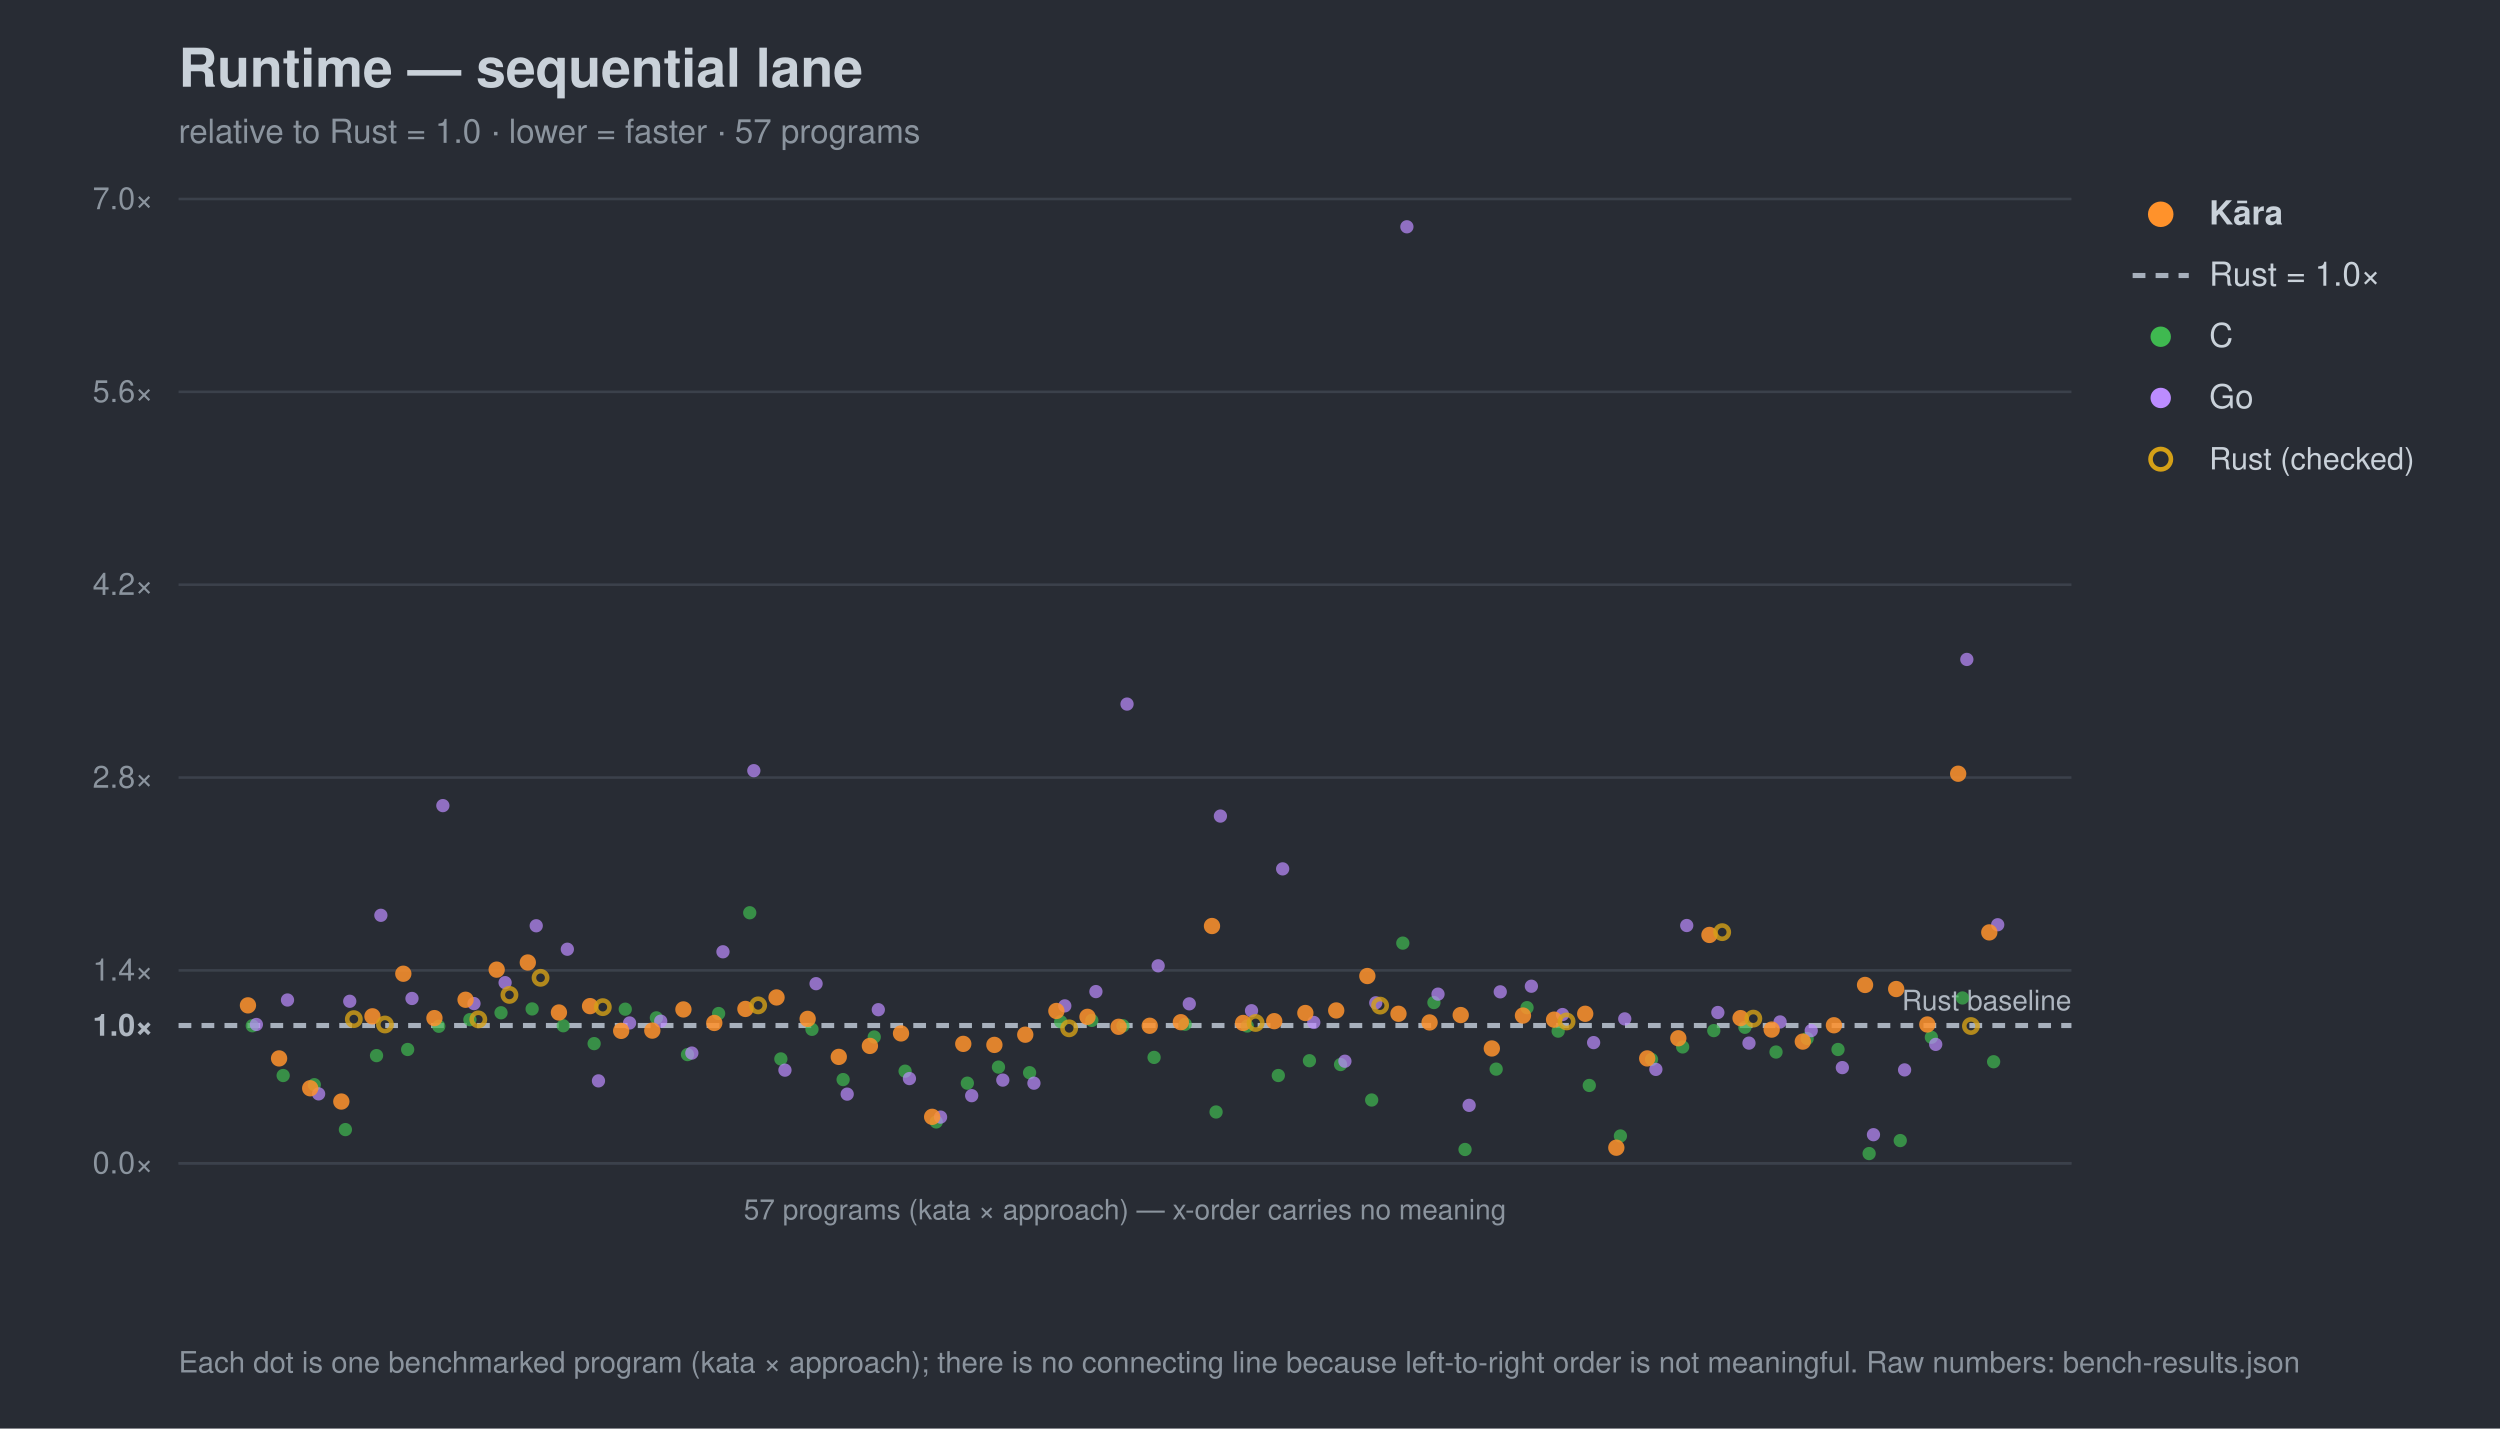
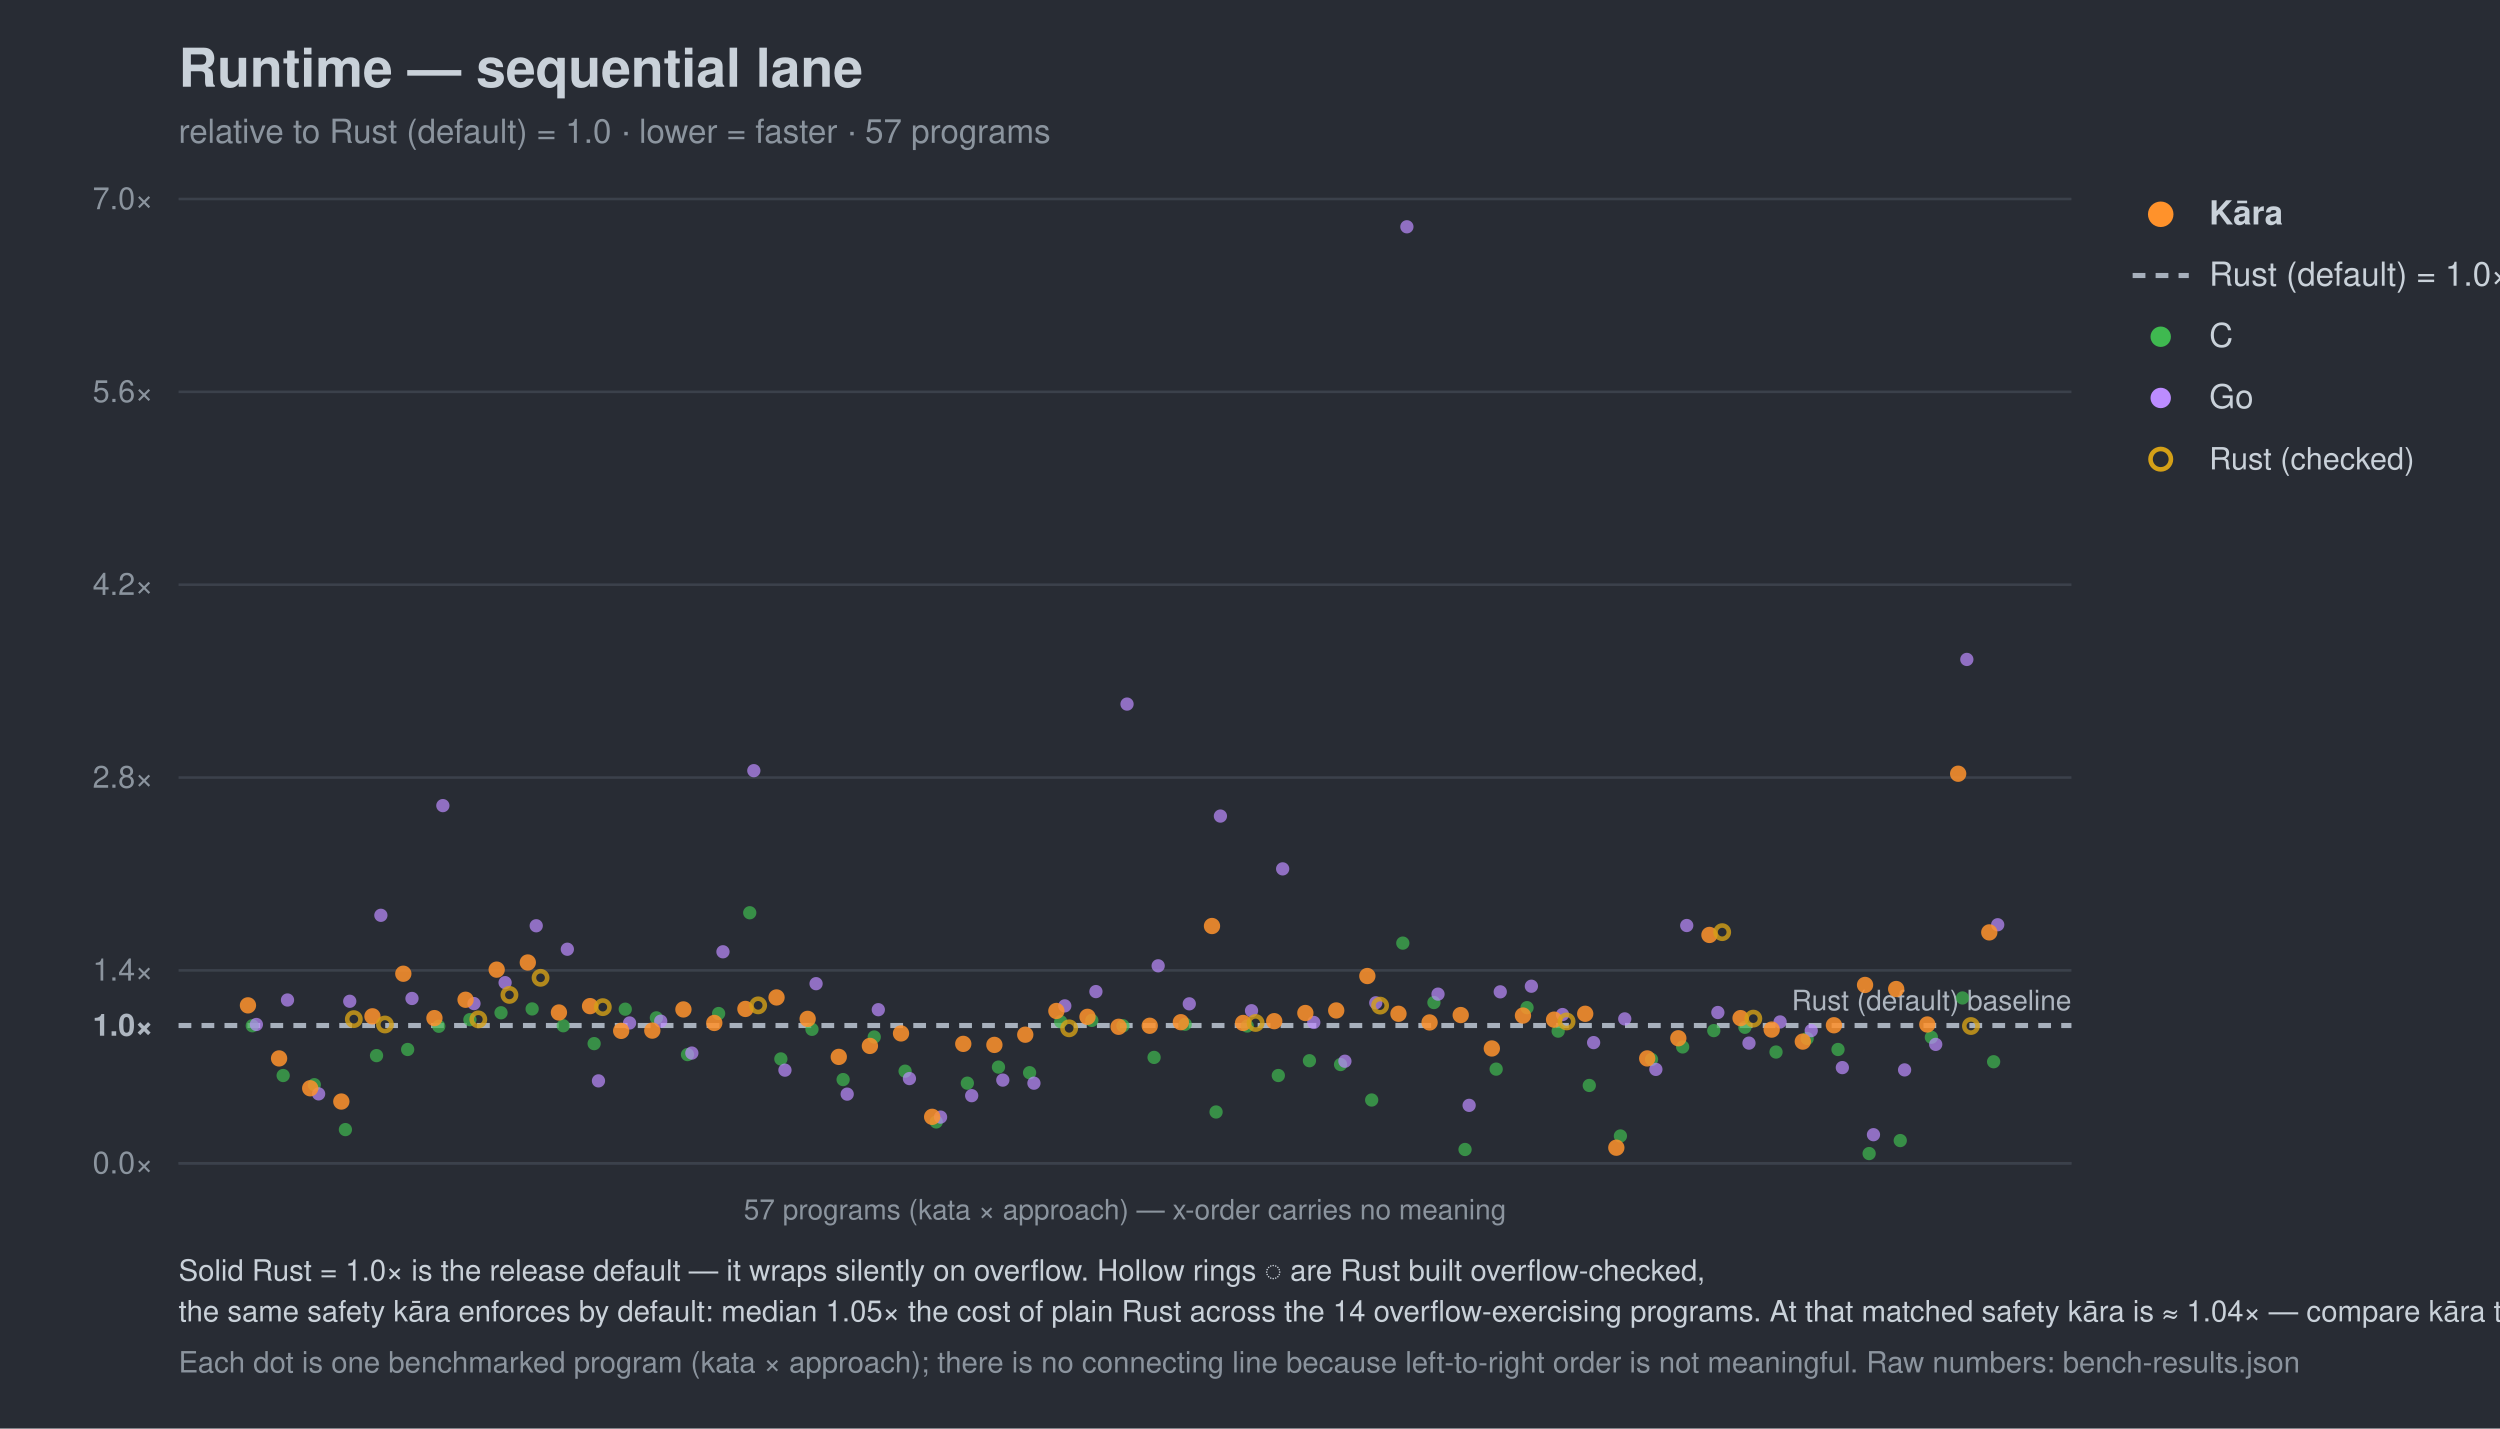
<svg xmlns="http://www.w3.org/2000/svg" width="980" height="560" viewBox="0 0 980 560" font-family="-apple-system,Segoe UI,Helvetica,Arial,sans-serif">
  <rect width="980" height="560" fill="#282c34" />
  <text x="70" y="34" font-size="21" font-weight="700" fill="#c9d1d9">Runtime — sequential lane</text>
-   <text x="70" y="56" font-size="13" fill="#8b949e">relative to Rust = 1.0 · lower = faster · 57 programs</text>
+   <text x="70" y="56" font-size="13" fill="#8b949e">relative to Rust (default) = 1.0 · lower = faster · 57 programs</text>
  <line x1="70" y1="456.0" x2="812" y2="456.0" stroke="#3b414b" stroke-width="1" />
  <text x="60" y="460.0" font-size="12" text-anchor="end" fill="#8b949e">0.0×</text>
  <line x1="70" y1="402.0" x2="812" y2="402.0" stroke="#a7b0bc" stroke-width="2" stroke-dasharray="5 4" />
  <text x="60" y="406.0" font-size="12" text-anchor="end" fill="#aeb6c0" font-weight="700">1.0×</text>
  <line x1="70" y1="380.4" x2="812" y2="380.4" stroke="#3b414b" stroke-width="1" />
  <text x="60" y="384.4" font-size="12" text-anchor="end" fill="#8b949e">1.4×</text>
  <line x1="70" y1="304.8" x2="812" y2="304.8" stroke="#3b414b" stroke-width="1" />
  <text x="60" y="308.8" font-size="12" text-anchor="end" fill="#8b949e">2.8×</text>
  <line x1="70" y1="229.2" x2="812" y2="229.2" stroke="#3b414b" stroke-width="1" />
  <text x="60" y="233.2" font-size="12" text-anchor="end" fill="#8b949e">4.2×</text>
  <line x1="70" y1="153.6" x2="812" y2="153.6" stroke="#3b414b" stroke-width="1" />
  <text x="60" y="157.6" font-size="12" text-anchor="end" fill="#8b949e">5.6×</text>
  <line x1="70" y1="78.0" x2="812" y2="78.0" stroke="#3b414b" stroke-width="1" />
  <text x="60" y="82.0" font-size="12" text-anchor="end" fill="#8b949e">7.0×</text>
-   <text x="812" y="396.0" font-size="11" text-anchor="end" fill="#aeb6c0">Rust baseline</text>
+   <text x="812" y="396.0" font-size="11" text-anchor="end" fill="#aeb6c0">Rust (default) baseline</text>
  <line x1="70" y1="456" x2="812" y2="456" stroke="#3b414b" />
  <text x="441.0" y="478" font-size="11" text-anchor="middle" fill="#8b949e">57 programs (kata × approach) — x-order carries no meaning</text>
  <circle cx="98.9" cy="402.1" r="2.6" fill="#3fb950" opacity="0.7" />
  <circle cx="111.0" cy="421.6" r="2.6" fill="#3fb950" opacity="0.7" />
  <circle cx="123.2" cy="425.2" r="2.6" fill="#3fb950" opacity="0.7" />
  <circle cx="135.4" cy="442.8" r="2.6" fill="#3fb950" opacity="0.7" />
  <circle cx="147.6" cy="413.8" r="2.6" fill="#3fb950" opacity="0.7" />
  <circle cx="159.8" cy="411.4" r="2.6" fill="#3fb950" opacity="0.7" />
  <circle cx="172.0" cy="402.3" r="2.6" fill="#3fb950" opacity="0.7" />
  <circle cx="184.2" cy="399.7" r="2.6" fill="#3fb950" opacity="0.7" />
  <circle cx="196.4" cy="397.0" r="2.6" fill="#3fb950" opacity="0.7" />
  <circle cx="208.6" cy="395.5" r="2.6" fill="#3fb950" opacity="0.7" />
  <circle cx="220.8" cy="402.1" r="2.6" fill="#3fb950" opacity="0.7" />
  <circle cx="232.9" cy="409.1" r="2.6" fill="#3fb950" opacity="0.7" />
  <circle cx="245.1" cy="395.6" r="2.6" fill="#3fb950" opacity="0.7" />
  <circle cx="257.3" cy="399.0" r="2.6" fill="#3fb950" opacity="0.7" />
  <circle cx="269.5" cy="413.4" r="2.6" fill="#3fb950" opacity="0.7" />
  <circle cx="281.7" cy="397.3" r="2.6" fill="#3fb950" opacity="0.7" />
  <circle cx="293.9" cy="357.8" r="2.6" fill="#3fb950" opacity="0.7" />
  <circle cx="306.1" cy="415.1" r="2.6" fill="#3fb950" opacity="0.7" />
  <circle cx="318.3" cy="403.5" r="2.6" fill="#3fb950" opacity="0.7" />
  <circle cx="330.5" cy="423.2" r="2.6" fill="#3fb950" opacity="0.7" />
  <circle cx="342.7" cy="406.5" r="2.6" fill="#3fb950" opacity="0.7" />
  <circle cx="354.8" cy="419.9" r="2.6" fill="#3fb950" opacity="0.7" />
  <circle cx="367.0" cy="439.8" r="2.6" fill="#3fb950" opacity="0.7" />
  <circle cx="379.2" cy="424.6" r="2.6" fill="#3fb950" opacity="0.7" />
  <circle cx="391.4" cy="418.3" r="2.6" fill="#3fb950" opacity="0.7" />
  <circle cx="403.6" cy="420.5" r="2.6" fill="#3fb950" opacity="0.7" />
  <circle cx="415.8" cy="400.5" r="2.6" fill="#3fb950" opacity="0.7" />
  <circle cx="428.0" cy="400.0" r="2.6" fill="#3fb950" opacity="0.7" />
  <circle cx="440.2" cy="402.1" r="2.6" fill="#3fb950" opacity="0.7" />
  <circle cx="452.4" cy="414.5" r="2.6" fill="#3fb950" opacity="0.7" />
  <circle cx="464.6" cy="401.5" r="2.6" fill="#3fb950" opacity="0.7" />
  <circle cx="476.7" cy="435.9" r="2.6" fill="#3fb950" opacity="0.7" />
  <circle cx="488.9" cy="402.2" r="2.6" fill="#3fb950" opacity="0.7" />
  <circle cx="501.1" cy="421.6" r="2.6" fill="#3fb950" opacity="0.7" />
  <circle cx="513.3" cy="415.8" r="2.6" fill="#3fb950" opacity="0.7" />
  <circle cx="525.5" cy="417.3" r="2.6" fill="#3fb950" opacity="0.7" />
  <circle cx="537.7" cy="431.2" r="2.6" fill="#3fb950" opacity="0.7" />
  <circle cx="549.9" cy="369.7" r="2.6" fill="#3fb950" opacity="0.7" />
  <circle cx="562.1" cy="393.0" r="2.6" fill="#3fb950" opacity="0.7" />
  <circle cx="574.3" cy="450.6" r="2.6" fill="#3fb950" opacity="0.7" />
  <circle cx="586.5" cy="419.1" r="2.6" fill="#3fb950" opacity="0.7" />
  <circle cx="598.6" cy="395.0" r="2.6" fill="#3fb950" opacity="0.7" />
  <circle cx="610.8" cy="404.2" r="2.6" fill="#3fb950" opacity="0.7" />
  <circle cx="623.0" cy="425.5" r="2.6" fill="#3fb950" opacity="0.7" />
  <circle cx="635.2" cy="445.3" r="2.6" fill="#3fb950" opacity="0.7" />
  <circle cx="647.4" cy="415.3" r="2.6" fill="#3fb950" opacity="0.7" />
  <circle cx="659.6" cy="410.4" r="2.6" fill="#3fb950" opacity="0.7" />
  <circle cx="671.8" cy="404.0" r="2.6" fill="#3fb950" opacity="0.7" />
  <circle cx="684.0" cy="402.7" r="2.6" fill="#3fb950" opacity="0.7" />
  <circle cx="696.2" cy="412.4" r="2.6" fill="#3fb950" opacity="0.7" />
  <circle cx="708.4" cy="407.1" r="2.6" fill="#3fb950" opacity="0.7" />
  <circle cx="720.5" cy="411.4" r="2.6" fill="#3fb950" opacity="0.7" />
  <circle cx="732.7" cy="452.2" r="2.6" fill="#3fb950" opacity="0.7" />
  <circle cx="744.9" cy="447.1" r="2.6" fill="#3fb950" opacity="0.7" />
  <circle cx="757.1" cy="406.6" r="2.6" fill="#3fb950" opacity="0.7" />
  <circle cx="769.3" cy="391.2" r="2.6" fill="#3fb950" opacity="0.7" />
  <circle cx="781.5" cy="416.2" r="2.6" fill="#3fb950" opacity="0.7" />
  <circle cx="100.5" cy="401.6" r="2.6" fill="#bc8cff" opacity="0.7" />
  <circle cx="112.7" cy="392.0" r="2.6" fill="#bc8cff" opacity="0.7" />
  <circle cx="124.9" cy="428.8" r="2.6" fill="#bc8cff" opacity="0.7" />
  <circle cx="137.1" cy="392.5" r="2.6" fill="#bc8cff" opacity="0.7" />
  <circle cx="149.3" cy="358.8" r="2.6" fill="#bc8cff" opacity="0.7" />
  <circle cx="161.5" cy="391.4" r="2.6" fill="#bc8cff" opacity="0.7" />
  <circle cx="173.6" cy="315.8" r="2.6" fill="#bc8cff" opacity="0.7" />
  <circle cx="185.8" cy="393.4" r="2.6" fill="#bc8cff" opacity="0.7" />
  <circle cx="198.0" cy="385.2" r="2.6" fill="#bc8cff" opacity="0.7" />
  <circle cx="210.2" cy="362.9" r="2.6" fill="#bc8cff" opacity="0.7" />
  <circle cx="222.4" cy="372.1" r="2.6" fill="#bc8cff" opacity="0.7" />
  <circle cx="234.6" cy="423.7" r="2.6" fill="#bc8cff" opacity="0.7" />
  <circle cx="246.8" cy="401.0" r="2.6" fill="#bc8cff" opacity="0.7" />
  <circle cx="259.0" cy="400.3" r="2.6" fill="#bc8cff" opacity="0.7" />
  <circle cx="271.2" cy="412.8" r="2.6" fill="#bc8cff" opacity="0.7" />
  <circle cx="283.4" cy="373.1" r="2.6" fill="#bc8cff" opacity="0.7" />
  <circle cx="295.5" cy="302.1" r="2.6" fill="#bc8cff" opacity="0.7" />
  <circle cx="307.7" cy="419.5" r="2.6" fill="#bc8cff" opacity="0.7" />
  <circle cx="319.9" cy="385.6" r="2.6" fill="#bc8cff" opacity="0.7" />
  <circle cx="332.1" cy="428.9" r="2.6" fill="#bc8cff" opacity="0.7" />
  <circle cx="344.3" cy="395.8" r="2.6" fill="#bc8cff" opacity="0.7" />
  <circle cx="356.5" cy="422.8" r="2.6" fill="#bc8cff" opacity="0.7" />
  <circle cx="368.7" cy="437.9" r="2.6" fill="#bc8cff" opacity="0.7" />
  <circle cx="380.9" cy="429.5" r="2.6" fill="#bc8cff" opacity="0.7" />
  <circle cx="393.1" cy="423.4" r="2.6" fill="#bc8cff" opacity="0.7" />
  <circle cx="405.3" cy="424.6" r="2.6" fill="#bc8cff" opacity="0.7" />
  <circle cx="417.4" cy="394.3" r="2.6" fill="#bc8cff" opacity="0.7" />
  <circle cx="429.6" cy="388.7" r="2.6" fill="#bc8cff" opacity="0.7" />
  <circle cx="441.8" cy="276.0" r="2.6" fill="#bc8cff" opacity="0.7" />
  <circle cx="454.0" cy="378.6" r="2.6" fill="#bc8cff" opacity="0.7" />
  <circle cx="466.2" cy="393.5" r="2.6" fill="#bc8cff" opacity="0.7" />
  <circle cx="478.4" cy="319.9" r="2.6" fill="#bc8cff" opacity="0.7" />
  <circle cx="490.6" cy="396.2" r="2.6" fill="#bc8cff" opacity="0.7" />
  <circle cx="502.8" cy="340.6" r="2.6" fill="#bc8cff" opacity="0.7" />
  <circle cx="515.0" cy="400.8" r="2.6" fill="#bc8cff" opacity="0.7" />
  <circle cx="527.2" cy="416.0" r="2.6" fill="#bc8cff" opacity="0.7" />
  <circle cx="539.3" cy="393.1" r="2.6" fill="#bc8cff" opacity="0.7" />
  <circle cx="551.5" cy="88.9" r="2.6" fill="#bc8cff" opacity="0.7" />
  <circle cx="563.7" cy="389.7" r="2.6" fill="#bc8cff" opacity="0.7" />
  <circle cx="575.9" cy="433.3" r="2.6" fill="#bc8cff" opacity="0.7" />
  <circle cx="588.1" cy="388.8" r="2.6" fill="#bc8cff" opacity="0.7" />
  <circle cx="600.3" cy="386.6" r="2.6" fill="#bc8cff" opacity="0.7" />
  <circle cx="612.5" cy="397.7" r="2.6" fill="#bc8cff" opacity="0.7" />
  <circle cx="624.7" cy="408.7" r="2.6" fill="#bc8cff" opacity="0.7" />
  <circle cx="636.9" cy="399.4" r="2.6" fill="#bc8cff" opacity="0.7" />
  <circle cx="649.1" cy="419.2" r="2.6" fill="#bc8cff" opacity="0.7" />
  <circle cx="661.2" cy="362.8" r="2.6" fill="#bc8cff" opacity="0.7" />
  <circle cx="673.4" cy="396.9" r="2.6" fill="#bc8cff" opacity="0.7" />
  <circle cx="685.6" cy="408.9" r="2.6" fill="#bc8cff" opacity="0.7" />
  <circle cx="697.8" cy="400.6" r="2.6" fill="#bc8cff" opacity="0.7" />
  <circle cx="710.0" cy="404.0" r="2.6" fill="#bc8cff" opacity="0.7" />
  <circle cx="722.2" cy="418.5" r="2.6" fill="#bc8cff" opacity="0.7" />
  <circle cx="734.4" cy="444.8" r="2.6" fill="#bc8cff" opacity="0.7" />
  <circle cx="746.6" cy="419.4" r="2.6" fill="#bc8cff" opacity="0.7" />
  <circle cx="758.8" cy="409.4" r="2.6" fill="#bc8cff" opacity="0.7" />
  <circle cx="771.0" cy="258.5" r="2.6" fill="#bc8cff" opacity="0.7" />
  <circle cx="783.1" cy="362.5" r="2.6" fill="#bc8cff" opacity="0.7" />
  <circle cx="97.2" cy="394.1" r="3.2" fill="#ff922b" opacity="0.85" />
  <circle cx="109.4" cy="414.9" r="3.2" fill="#ff922b" opacity="0.85" />
  <circle cx="121.6" cy="426.6" r="3.2" fill="#ff922b" opacity="0.85" />
  <circle cx="133.8" cy="431.8" r="3.2" fill="#ff922b" opacity="0.85" />
  <circle cx="146.0" cy="398.4" r="3.2" fill="#ff922b" opacity="0.85" />
  <circle cx="158.1" cy="381.7" r="3.2" fill="#ff922b" opacity="0.85" />
  <circle cx="170.3" cy="399.1" r="3.2" fill="#ff922b" opacity="0.85" />
  <circle cx="182.5" cy="391.9" r="3.2" fill="#ff922b" opacity="0.85" />
  <circle cx="194.7" cy="380.1" r="3.2" fill="#ff922b" opacity="0.85" />
  <circle cx="206.9" cy="377.3" r="3.2" fill="#ff922b" opacity="0.85" />
  <circle cx="219.1" cy="396.9" r="3.2" fill="#ff922b" opacity="0.85" />
  <circle cx="231.3" cy="394.4" r="3.2" fill="#ff922b" opacity="0.85" />
  <circle cx="243.5" cy="404.1" r="3.2" fill="#ff922b" opacity="0.85" />
  <circle cx="255.7" cy="404.0" r="3.2" fill="#ff922b" opacity="0.85" />
  <circle cx="267.9" cy="395.7" r="3.2" fill="#ff922b" opacity="0.85" />
  <circle cx="280.0" cy="401.0" r="3.2" fill="#ff922b" opacity="0.85" />
  <circle cx="292.2" cy="395.5" r="3.2" fill="#ff922b" opacity="0.85" />
  <circle cx="304.4" cy="391.0" r="3.2" fill="#ff922b" opacity="0.85" />
  <circle cx="316.6" cy="399.4" r="3.2" fill="#ff922b" opacity="0.85" />
  <circle cx="328.8" cy="414.3" r="3.2" fill="#ff922b" opacity="0.85" />
  <circle cx="341.0" cy="410.0" r="3.2" fill="#ff922b" opacity="0.85" />
  <circle cx="353.2" cy="405.1" r="3.2" fill="#ff922b" opacity="0.85" />
  <circle cx="365.4" cy="437.8" r="3.2" fill="#ff922b" opacity="0.85" />
  <circle cx="377.6" cy="409.2" r="3.2" fill="#ff922b" opacity="0.85" />
  <circle cx="389.8" cy="409.6" r="3.2" fill="#ff922b" opacity="0.85" />
  <circle cx="401.9" cy="405.6" r="3.2" fill="#ff922b" opacity="0.85" />
  <circle cx="414.1" cy="396.3" r="3.2" fill="#ff922b" opacity="0.85" />
  <circle cx="426.3" cy="398.6" r="3.2" fill="#ff922b" opacity="0.85" />
  <circle cx="438.5" cy="402.5" r="3.2" fill="#ff922b" opacity="0.85" />
  <circle cx="450.7" cy="402.1" r="3.2" fill="#ff922b" opacity="0.85" />
  <circle cx="462.9" cy="400.7" r="3.2" fill="#ff922b" opacity="0.85" />
  <circle cx="475.1" cy="363.0" r="3.2" fill="#ff922b" opacity="0.85" />
  <circle cx="487.3" cy="401.0" r="3.2" fill="#ff922b" opacity="0.85" />
  <circle cx="499.5" cy="400.3" r="3.2" fill="#ff922b" opacity="0.85" />
  <circle cx="511.7" cy="397.1" r="3.2" fill="#ff922b" opacity="0.85" />
  <circle cx="523.8" cy="396.1" r="3.2" fill="#ff922b" opacity="0.85" />
  <circle cx="536.0" cy="382.6" r="3.2" fill="#ff922b" opacity="0.85" />
  <circle cx="548.2" cy="397.4" r="3.2" fill="#ff922b" opacity="0.85" />
  <circle cx="560.4" cy="400.8" r="3.2" fill="#ff922b" opacity="0.85" />
  <circle cx="572.6" cy="397.9" r="3.2" fill="#ff922b" opacity="0.85" />
  <circle cx="584.8" cy="411.0" r="3.2" fill="#ff922b" opacity="0.85" />
  <circle cx="597.0" cy="398.1" r="3.2" fill="#ff922b" opacity="0.85" />
  <circle cx="609.2" cy="399.7" r="3.2" fill="#ff922b" opacity="0.85" />
  <circle cx="621.4" cy="397.4" r="3.2" fill="#ff922b" opacity="0.85" />
  <circle cx="633.6" cy="449.9" r="3.2" fill="#ff922b" opacity="0.85" />
  <circle cx="645.7" cy="414.9" r="3.2" fill="#ff922b" opacity="0.85" />
  <circle cx="657.9" cy="407.0" r="3.2" fill="#ff922b" opacity="0.85" />
  <circle cx="670.1" cy="366.5" r="3.2" fill="#ff922b" opacity="0.85" />
  <circle cx="682.3" cy="399.1" r="3.2" fill="#ff922b" opacity="0.85" />
  <circle cx="694.5" cy="403.6" r="3.2" fill="#ff922b" opacity="0.85" />
  <circle cx="706.7" cy="408.3" r="3.2" fill="#ff922b" opacity="0.85" />
  <circle cx="718.9" cy="401.9" r="3.2" fill="#ff922b" opacity="0.85" />
  <circle cx="731.1" cy="386.1" r="3.2" fill="#ff922b" opacity="0.85" />
  <circle cx="743.3" cy="387.7" r="3.2" fill="#ff922b" opacity="0.85" />
  <circle cx="755.5" cy="401.6" r="3.2" fill="#ff922b" opacity="0.85" />
  <circle cx="767.6" cy="303.3" r="3.2" fill="#ff922b" opacity="0.85" />
  <circle cx="779.8" cy="365.5" r="3.2" fill="#ff922b" opacity="0.85" />
  <circle cx="138.7" cy="399.5" r="2.6" fill="none" stroke="#d4a017" stroke-width="1.8" opacity="0.8" />
  <circle cx="150.9" cy="401.6" r="2.6" fill="none" stroke="#d4a017" stroke-width="1.8" opacity="0.8" />
  <circle cx="187.5" cy="399.6" r="2.6" fill="none" stroke="#d4a017" stroke-width="1.8" opacity="0.8" />
  <circle cx="199.7" cy="390.0" r="2.6" fill="none" stroke="#d4a017" stroke-width="1.8" opacity="0.8" />
  <circle cx="211.9" cy="383.3" r="2.6" fill="none" stroke="#d4a017" stroke-width="1.8" opacity="0.8" />
  <circle cx="236.3" cy="394.8" r="2.6" fill="none" stroke="#d4a017" stroke-width="1.8" opacity="0.8" />
  <circle cx="297.2" cy="394.1" r="2.6" fill="none" stroke="#d4a017" stroke-width="1.8" opacity="0.8" />
  <circle cx="419.1" cy="403.1" r="2.6" fill="none" stroke="#d4a017" stroke-width="1.8" opacity="0.8" />
  <circle cx="492.2" cy="401.0" r="2.6" fill="none" stroke="#d4a017" stroke-width="1.8" opacity="0.8" />
  <circle cx="541.0" cy="394.2" r="2.6" fill="none" stroke="#d4a017" stroke-width="1.8" opacity="0.8" />
  <circle cx="614.1" cy="400.4" r="2.6" fill="none" stroke="#d4a017" stroke-width="1.8" opacity="0.8" />
  <circle cx="675.1" cy="365.4" r="2.6" fill="none" stroke="#d4a017" stroke-width="1.8" opacity="0.8" />
  <circle cx="687.3" cy="399.3" r="2.6" fill="none" stroke="#d4a017" stroke-width="1.8" opacity="0.8" />
  <circle cx="772.6" cy="402.2" r="2.6" fill="none" stroke="#d4a017" stroke-width="1.8" opacity="0.8" />
  <circle cx="847" cy="84" r="5" fill="#ff922b" />
  <text x="866" y="88" font-size="13" fill="#c9d1d9" font-weight="700">Kāra</text>
  <line x1="836" y1="108" x2="858" y2="108" stroke="#a7b0bc" stroke-width="2" stroke-dasharray="5 4" />
-   <text x="866" y="112" font-size="13" fill="#c9d1d9" font-weight="400">Rust = 1.0×</text>
+   <text x="866" y="112" font-size="13" fill="#c9d1d9" font-weight="400">Rust (default) = 1.0×</text>
  <circle cx="847" cy="132" r="4" fill="#3fb950" />
  <text x="866" y="136" font-size="13" fill="#c9d1d9" font-weight="400">C</text>
  <circle cx="847" cy="156" r="4" fill="#bc8cff" />
  <text x="866" y="160" font-size="13" fill="#c9d1d9" font-weight="400">Go</text>
  <circle cx="847" cy="180" r="4" fill="none" stroke="#d4a017" stroke-width="1.8" />
  <text x="866" y="184" font-size="12" fill="#c9d1d9" font-weight="400">Rust (checked)</text>
+   <text x="70" y="502" font-size="11.5" fill="#c9d1d9">Solid Rust = 1.0× is the release default — it wraps silently on overflow. Hollow rings ◌ are Rust built overflow-checked,</text>
+   <text x="70" y="518" font-size="11.5" fill="#c9d1d9">the same safety kāra enforces by default: median 1.05× the cost of plain Rust across the 14 overflow-exercising programs. At that matched safety kāra is ≈ 1.04× — compare kāra to the rings.</text>
  <text x="70" y="538" font-size="11.5" fill="#8b949e">Each dot is one benchmarked program (kata × approach); there is no connecting line because left-to-right order is not meaningful. Raw numbers: bench-results.json</text>
</svg>
